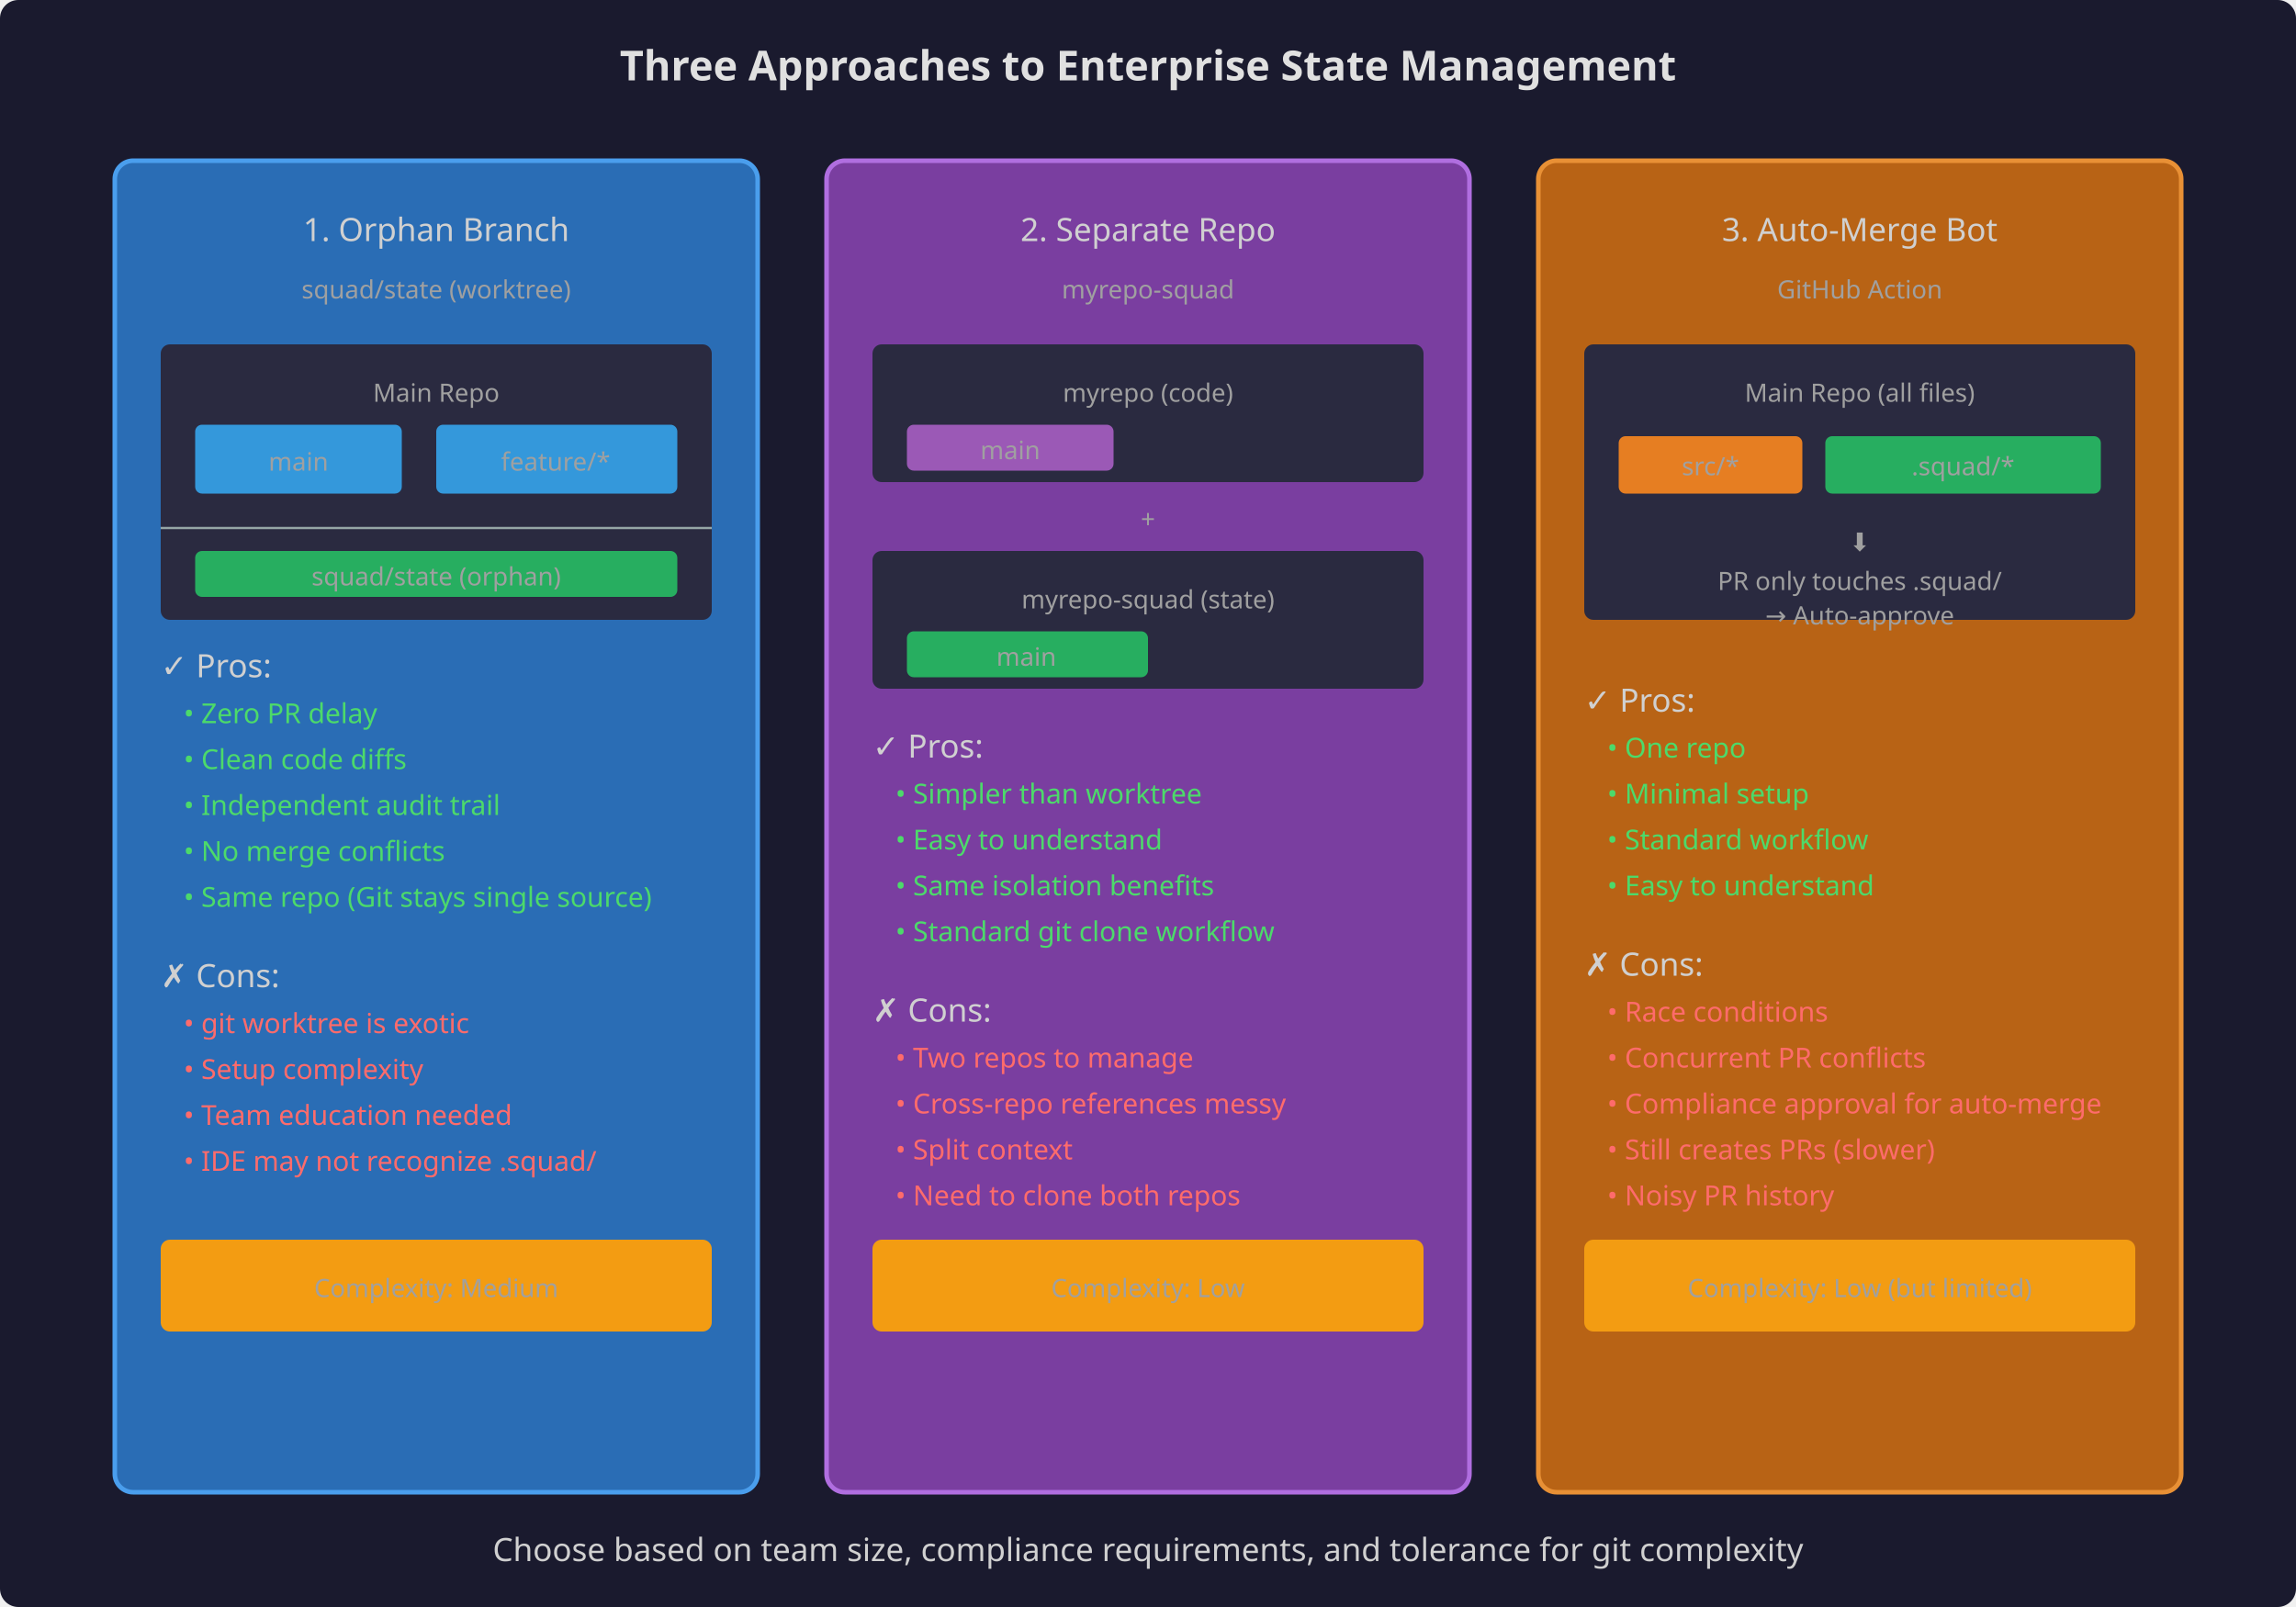
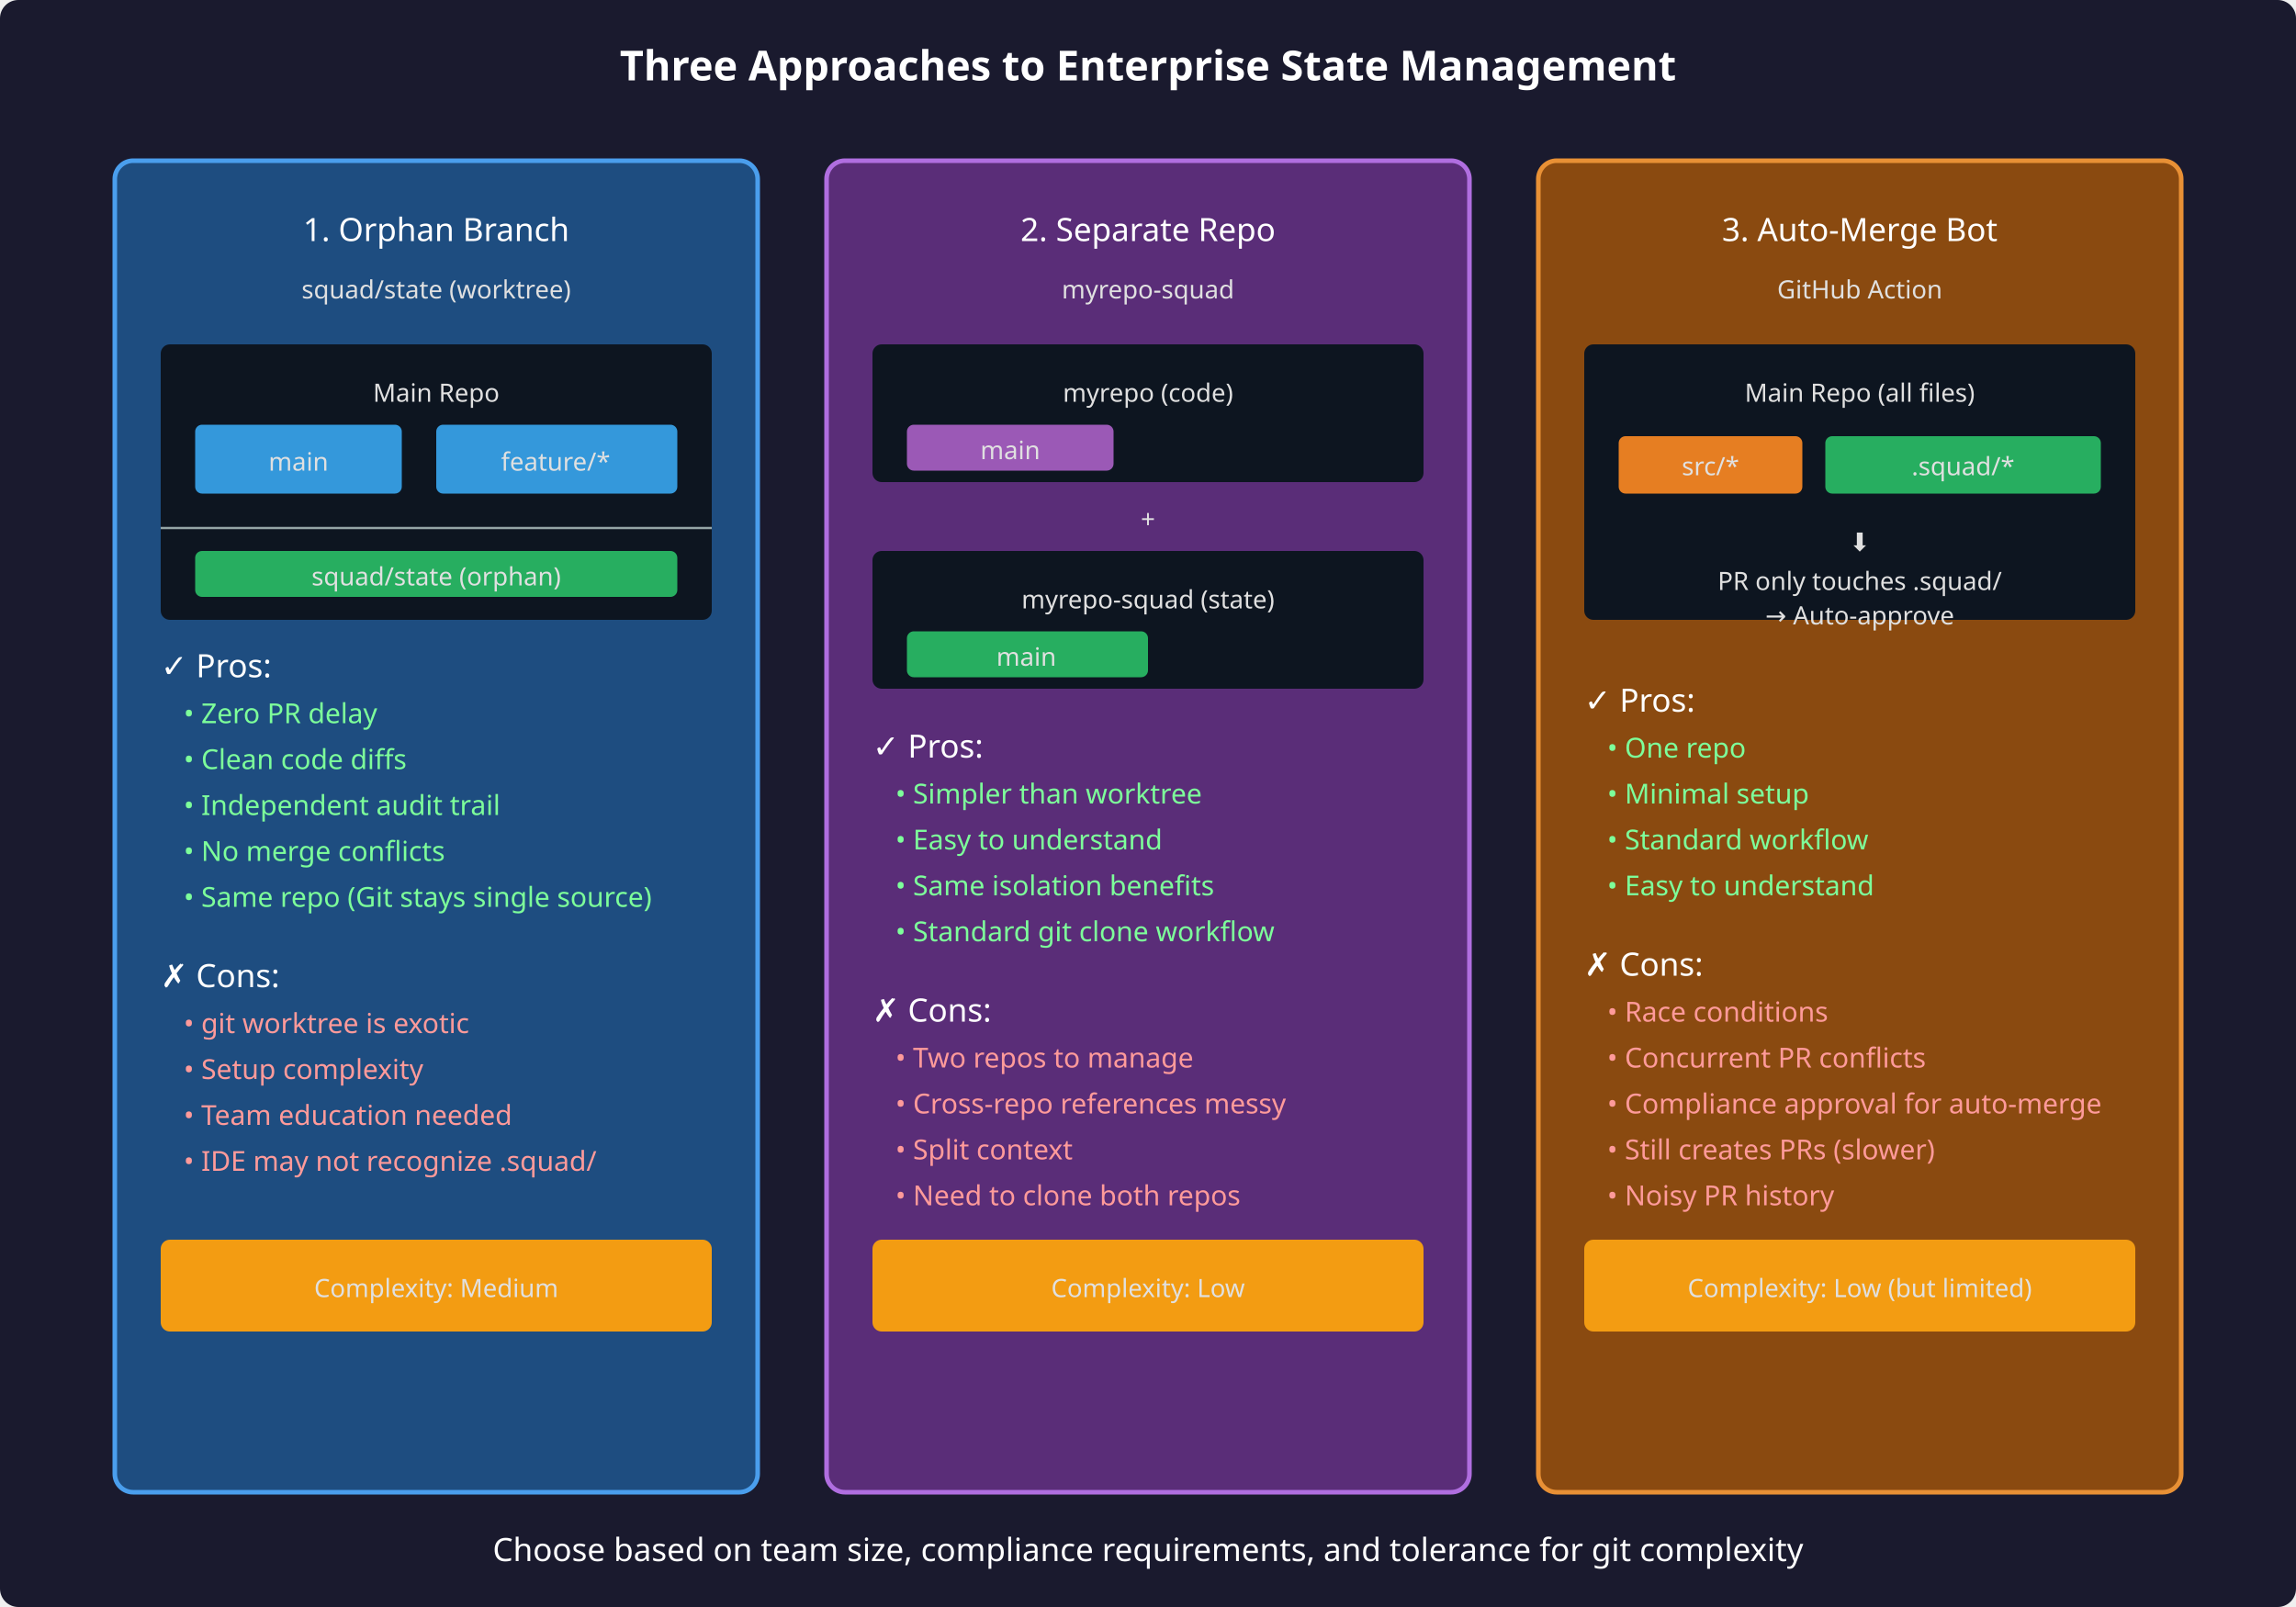
<svg xmlns="http://www.w3.org/2000/svg" viewBox="0 0 1000 700">
  <defs>
    <style>
-       .title { font: bold 18px sans-serif; fill: #e0e0e0; }
-       .label { font: 14px sans-serif; fill: #d0d0d0; }
-       .small { font: 11px sans-serif; fill: #a0a0a0; }
-       .pro { font: 12px sans-serif; fill: #4cda6a; }
-       .con { font: 12px sans-serif; fill: #ff6b6b; }
-       .approach1 { fill: #2a6db5; stroke: #4a9eed; stroke-width: 2; }
-       .approach2 { fill: #7a3ea0; stroke: #b06ee0; stroke-width: 2; }
-       .approach3 { fill: #b86315; stroke: #e89035; stroke-width: 2; }
+       .title { font: bold 18px sans-serif; fill: #ffffff; }
+       .label { font: 14px sans-serif; fill: #ffffff; }
+       .small { font: 11px sans-serif; fill: #e0e0e0; }
+       .pro { font: 12px sans-serif; fill: #7dff9a; }
+       .con { font: 12px sans-serif; fill: #ff9a9a; }
+       .approach1 { fill: #1e4d80; stroke: #4a9eed; stroke-width: 2; }
+       .approach2 { fill: #5a2d78; stroke: #b06ee0; stroke-width: 2; }
+       .approach3 { fill: #8a4a10; stroke: #e89035; stroke-width: 2; }
    </style>
  </defs>
  <rect width="1000" height="700" fill="#1a1a2e" rx="8" />
  <text x="500" y="35" text-anchor="middle" class="title" font-size="22">Three Approaches to Enterprise State Management</text>
  <g id="approach1">
    <rect x="50" y="70" width="280" height="580" class="approach1" rx="8" />
    <text x="190" y="105" text-anchor="middle" class="label" fill="white" font-weight="bold" font-size="16">1. Orphan Branch</text>
    <text x="190" y="130" text-anchor="middle" class="small" fill="white">squad/state (worktree)</text>
-     <rect x="70" y="150" width="240" height="120" fill="#2a2a40" rx="4" />
-     <text x="190" y="175" text-anchor="middle" class="small">Main Repo</text>
+     <rect x="70" y="150" width="240" height="120" fill="#0d1520" rx="4" />
+     <text x="190" y="175" text-anchor="middle" class="small" fill="#ffffff">Main Repo</text>
    <rect x="85" y="185" width="90" height="30" fill="#3498db" rx="3" />
    <text x="130" y="205" text-anchor="middle" class="small" fill="white">main</text>
    <rect x="190" y="185" width="105" height="30" fill="#3498db" rx="3" />
    <text x="242" y="205" text-anchor="middle" class="small" fill="white">feature/*</text>
    <line x1="70" y1="230" x2="310" y2="230" stroke="#95a5a6" stroke-width="1" />
    <rect x="85" y="240" width="210" height="20" fill="#27ae60" rx="3" />
    <text x="190" y="255" text-anchor="middle" class="small" fill="white">squad/state (orphan)</text>
    <text x="70" y="295" class="label" font-weight="bold">✓ Pros:</text>
    <text x="80" y="315" class="pro">• Zero PR delay</text>
    <text x="80" y="335" class="pro">• Clean code diffs</text>
    <text x="80" y="355" class="pro">• Independent audit trail</text>
    <text x="80" y="375" class="pro">• No merge conflicts</text>
    <text x="80" y="395" class="pro">• Same repo (Git stays single source)</text>
    <text x="70" y="430" class="label" font-weight="bold">✗ Cons:</text>
    <text x="80" y="450" class="con">• git worktree is exotic</text>
    <text x="80" y="470" class="con">• Setup complexity</text>
    <text x="80" y="490" class="con">• Team education needed</text>
    <text x="80" y="510" class="con">• IDE may not recognize .squad/</text>
    <rect x="70" y="540" width="240" height="40" fill="#f39c12" rx="4" />
    <text x="190" y="565" text-anchor="middle" class="small" fill="white" font-weight="bold">Complexity: Medium</text>
  </g>
  <g id="approach2">
    <rect x="360" y="70" width="280" height="580" class="approach2" rx="8" />
    <text x="500" y="105" text-anchor="middle" class="label" fill="white" font-weight="bold" font-size="16">2. Separate Repo</text>
    <text x="500" y="130" text-anchor="middle" class="small" fill="white">myrepo-squad</text>
-     <rect x="380" y="150" width="240" height="60" fill="#2a2a40" rx="4" />
-     <text x="500" y="175" text-anchor="middle" class="small">myrepo (code)</text>
+     <rect x="380" y="150" width="240" height="60" fill="#0d1520" rx="4" />
+     <text x="500" y="175" text-anchor="middle" class="small" fill="#ffffff">myrepo (code)</text>
    <rect x="395" y="185" width="90" height="20" fill="#9b59b6" rx="3" />
    <text x="440" y="200" text-anchor="middle" class="small" fill="white">main</text>
    <text x="500" y="230" text-anchor="middle" class="small" font-weight="bold">+</text>
-     <rect x="380" y="240" width="240" height="60" fill="#2a2a40" rx="4" />
-     <text x="500" y="265" text-anchor="middle" class="small">myrepo-squad (state)</text>
+     <rect x="380" y="240" width="240" height="60" fill="#0d1520" rx="4" />
+     <text x="500" y="265" text-anchor="middle" class="small" fill="#ffffff">myrepo-squad (state)</text>
    <rect x="395" y="275" width="105" height="20" fill="#27ae60" rx="3" />
    <text x="447" y="290" text-anchor="middle" class="small" fill="white">main</text>
    <text x="380" y="330" class="label" font-weight="bold">✓ Pros:</text>
    <text x="390" y="350" class="pro">• Simpler than worktree</text>
    <text x="390" y="370" class="pro">• Easy to understand</text>
    <text x="390" y="390" class="pro">• Same isolation benefits</text>
    <text x="390" y="410" class="pro">• Standard git clone workflow</text>
    <text x="380" y="445" class="label" font-weight="bold">✗ Cons:</text>
    <text x="390" y="465" class="con">• Two repos to manage</text>
    <text x="390" y="485" class="con">• Cross-repo references messy</text>
    <text x="390" y="505" class="con">• Split context</text>
    <text x="390" y="525" class="con">• Need to clone both repos</text>
    <rect x="380" y="540" width="240" height="40" fill="#f39c12" rx="4" />
    <text x="500" y="565" text-anchor="middle" class="small" fill="white" font-weight="bold">Complexity: Low</text>
  </g>
  <g id="approach3">
    <rect x="670" y="70" width="280" height="580" class="approach3" rx="8" />
    <text x="810" y="105" text-anchor="middle" class="label" fill="white" font-weight="bold" font-size="16">3. Auto-Merge Bot</text>
    <text x="810" y="130" text-anchor="middle" class="small" fill="white">GitHub Action</text>
-     <rect x="690" y="150" width="240" height="120" fill="#2a2a40" rx="4" />
-     <text x="810" y="175" text-anchor="middle" class="small">Main Repo (all files)</text>
+     <rect x="690" y="150" width="240" height="120" fill="#0d1520" rx="4" />
+     <text x="810" y="175" text-anchor="middle" class="small" fill="#ffffff">Main Repo (all files)</text>
    <rect x="705" y="190" width="80" height="25" fill="#e67e22" rx="3" />
    <text x="745" y="207" text-anchor="middle" class="small" fill="white">src/*</text>
    <rect x="795" y="190" width="120" height="25" fill="#27ae60" rx="3" />
    <text x="855" y="207" text-anchor="middle" class="small" fill="white">.squad/*</text>
    <text x="810" y="240" text-anchor="middle" class="small" font-weight="bold">⬇</text>
    <text x="810" y="257" text-anchor="middle" class="small">PR only touches .squad/</text>
    <text x="810" y="272" text-anchor="middle" class="small" font-weight="bold">→ Auto-approve</text>
    <text x="690" y="310" class="label" font-weight="bold">✓ Pros:</text>
    <text x="700" y="330" class="pro">• One repo</text>
    <text x="700" y="350" class="pro">• Minimal setup</text>
    <text x="700" y="370" class="pro">• Standard workflow</text>
    <text x="700" y="390" class="pro">• Easy to understand</text>
    <text x="690" y="425" class="label" font-weight="bold">✗ Cons:</text>
    <text x="700" y="445" class="con">• Race conditions</text>
    <text x="700" y="465" class="con">• Concurrent PR conflicts</text>
    <text x="700" y="485" class="con">• Compliance approval for auto-merge</text>
    <text x="700" y="505" class="con">• Still creates PRs (slower)</text>
    <text x="700" y="525" class="con">• Noisy PR history</text>
    <rect x="690" y="540" width="240" height="40" fill="#f39c12" rx="4" />
    <text x="810" y="565" text-anchor="middle" class="small" fill="white" font-weight="bold">Complexity: Low (but limited)</text>
  </g>
  <text x="500" y="680" text-anchor="middle" class="label" fill="#808080">
    Choose based on team size, compliance requirements, and tolerance for git complexity
  </text>
</svg>
